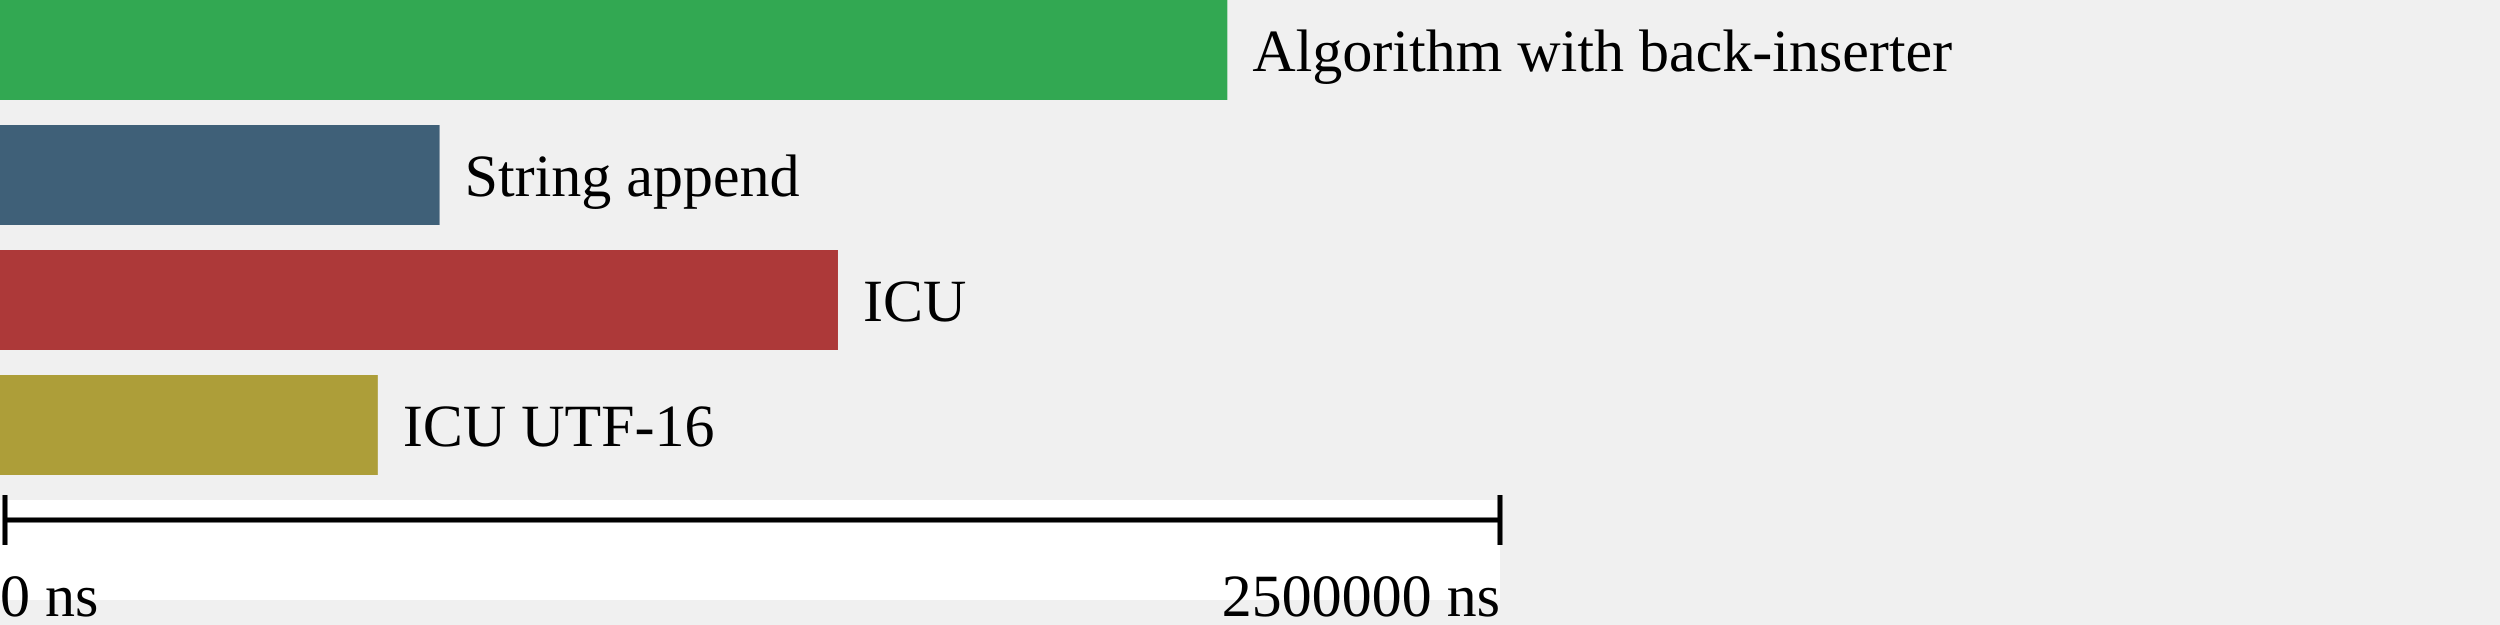
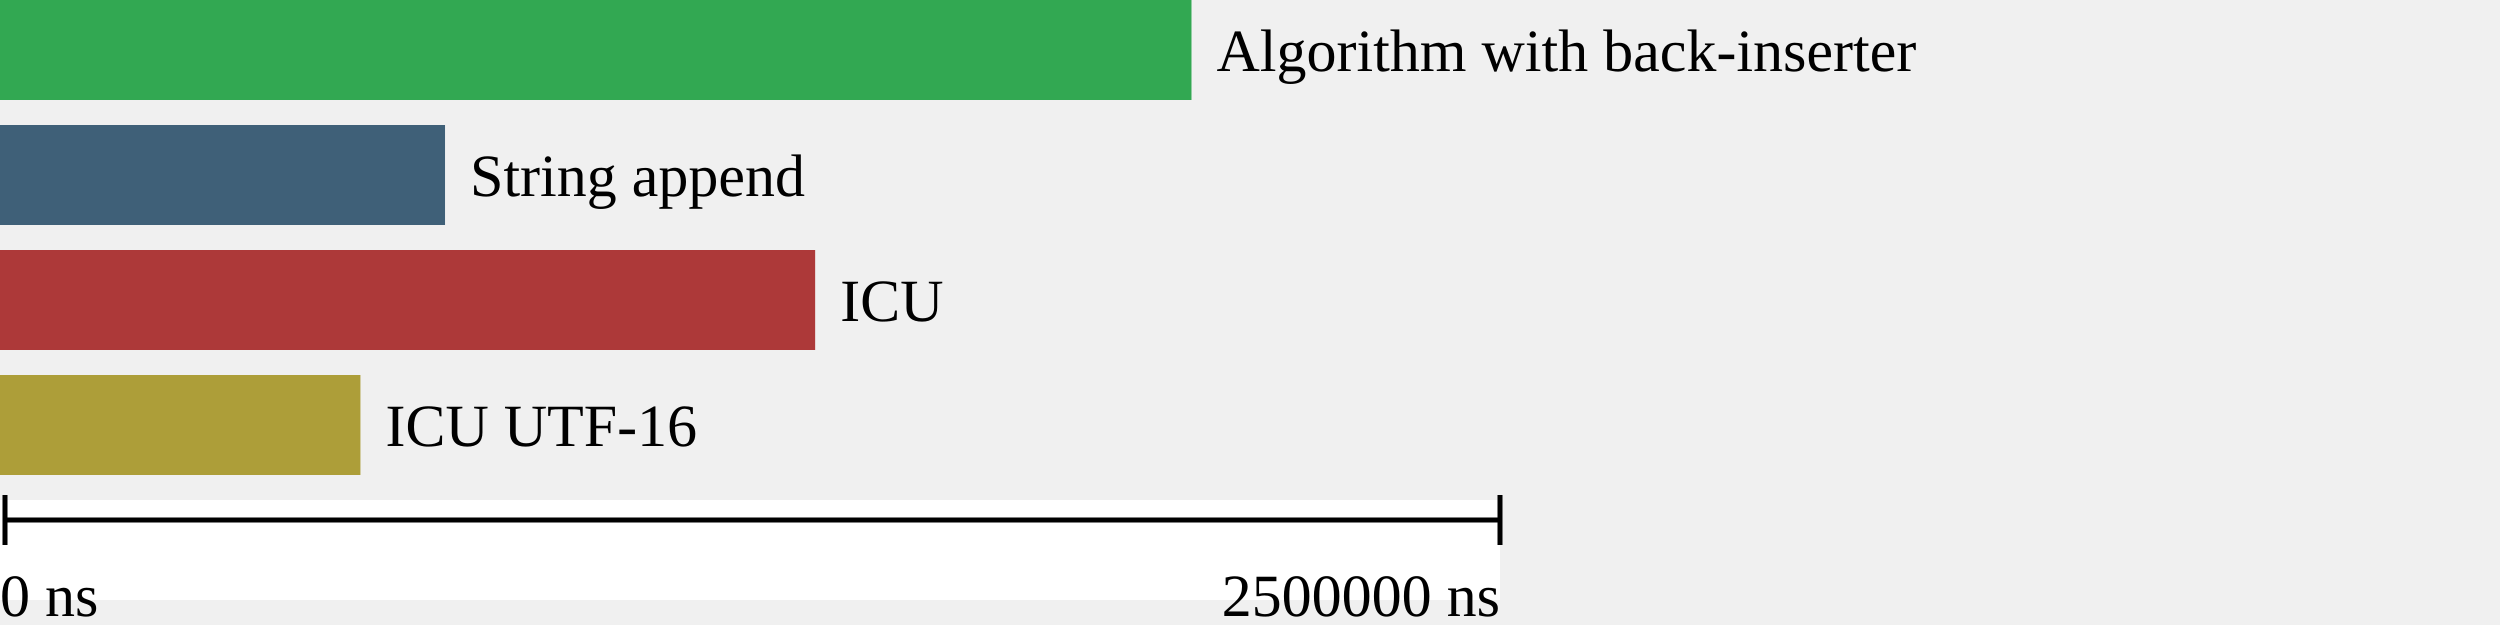
<svg xmlns="http://www.w3.org/2000/svg" version="1.1" width="500" height="125">
-   <rect width="245.465" height="20" y="0" fill="#32a852" />
-   <text x="250.465" y="10.0" dy=".35em" fill="black">Algorithm with back-inserter</text>
-   <rect width="87.919" height="20" y="25" fill="#3f6078" />
-   <text x="92.919" y="35.0" dy=".35em" fill="black">String append</text>
-   <rect width="167.595" height="20" y="50" fill="#ad3939" />
-   <text x="172.595" y="60.0" dy=".35em" fill="black">ICU</text>
-   <rect width="75.565" height="20" y="75" fill="#ad9e39" />
-   <text x="80.565" y="85.0" dy=".35em" fill="black">ICU UTF-16</text>
+   <rect width="238.297" height="20" y="0" fill="#32a852" />
+   <text x="243.297" y="10.0" dy=".35em" fill="black">Algorithm with back-inserter</text>
+   <rect width="89.005" height="20" y="25" fill="#3f6078" />
+   <text x="94.005" y="35.0" dy=".35em" fill="black">String append</text>
+   <rect width="163.03" height="20" y="50" fill="#ad3939" />
+   <text x="168.03" y="60.0" dy=".35em" fill="black">ICU</text>
+   <rect width="72.084" height="20" y="75" fill="#ad9e39" />
+   <text x="77.084" y="85.0" dy=".35em" fill="black">ICU UTF-16</text>
  <rect width="300" height="20" y="100" fill="white" />
  <line x1="1" y1="104" x2="300" y2="104" stroke="black" fill="black" />
  <line x1="1" y1="99" x2="1" y2="109" stroke="black" fill="black" />
  <line x1="300" y1="99" x2="300" y2="109" stroke="black" fill="black" />
  <text x="0" y="119.0" dy=".35em" fill="black">0 ns</text>
  <text x="300" y="119.0" dy=".35em" text-anchor="end" fill="black">2500000 ns</text>
</svg>
